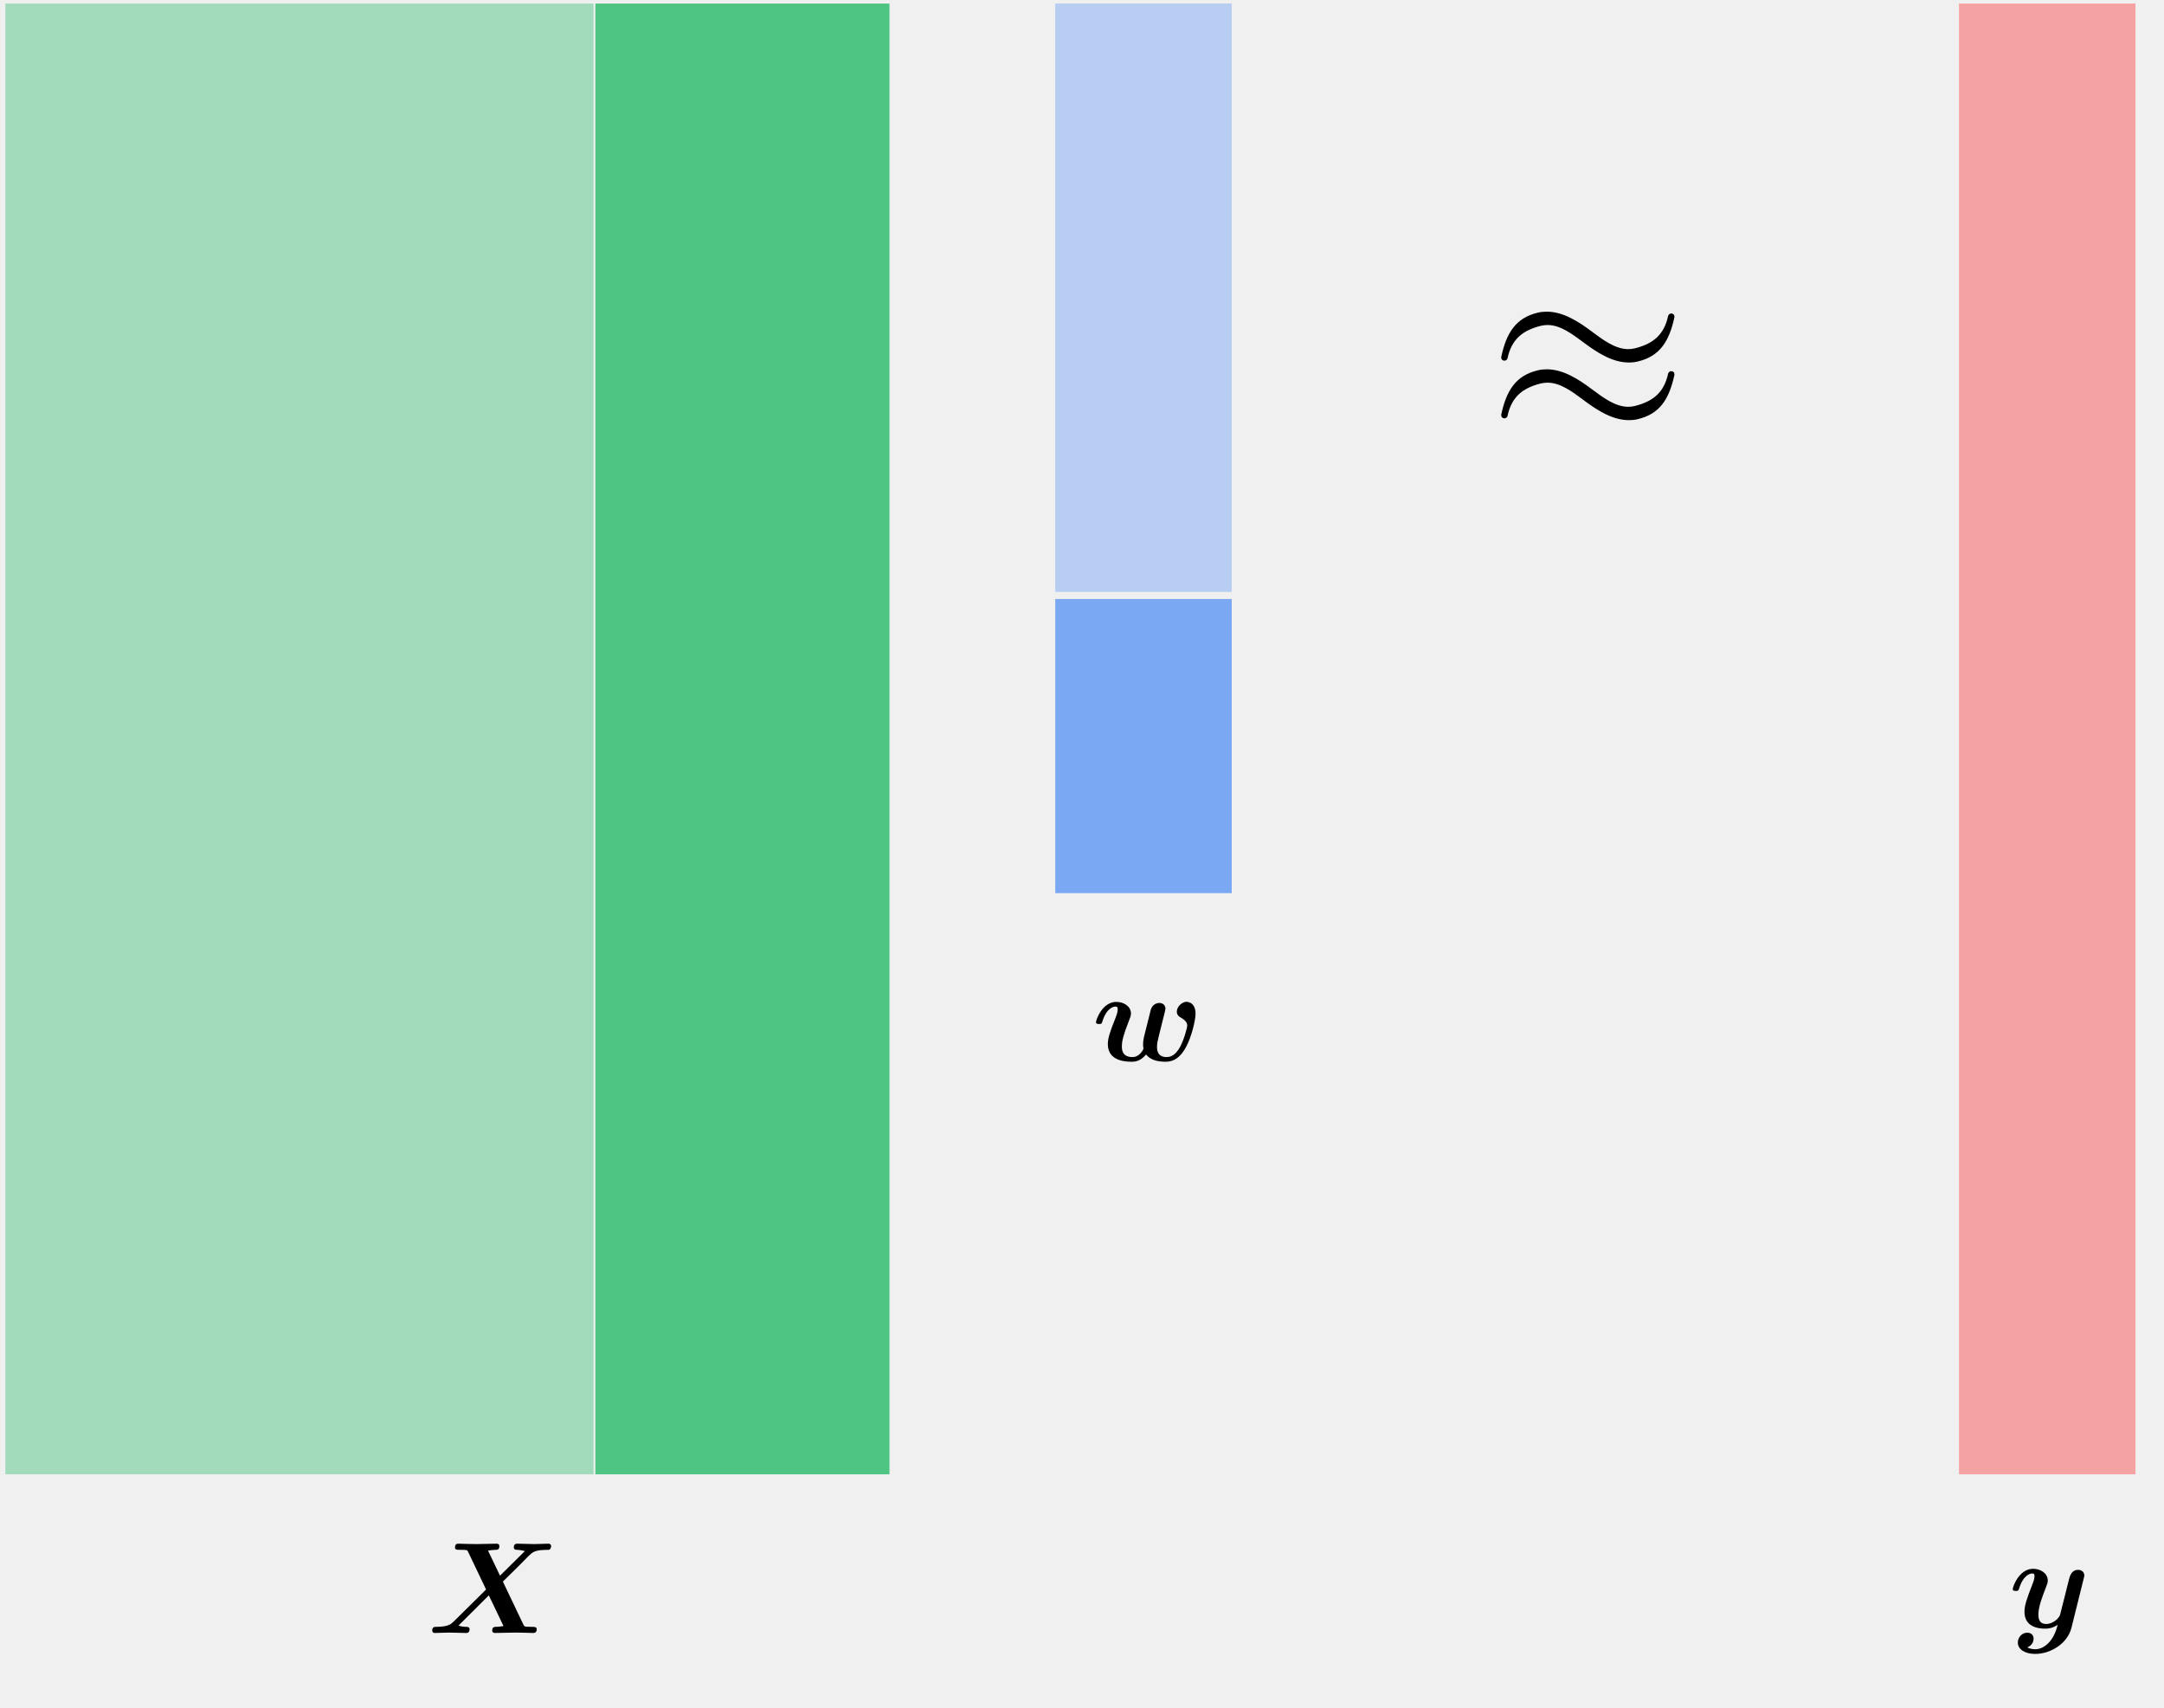
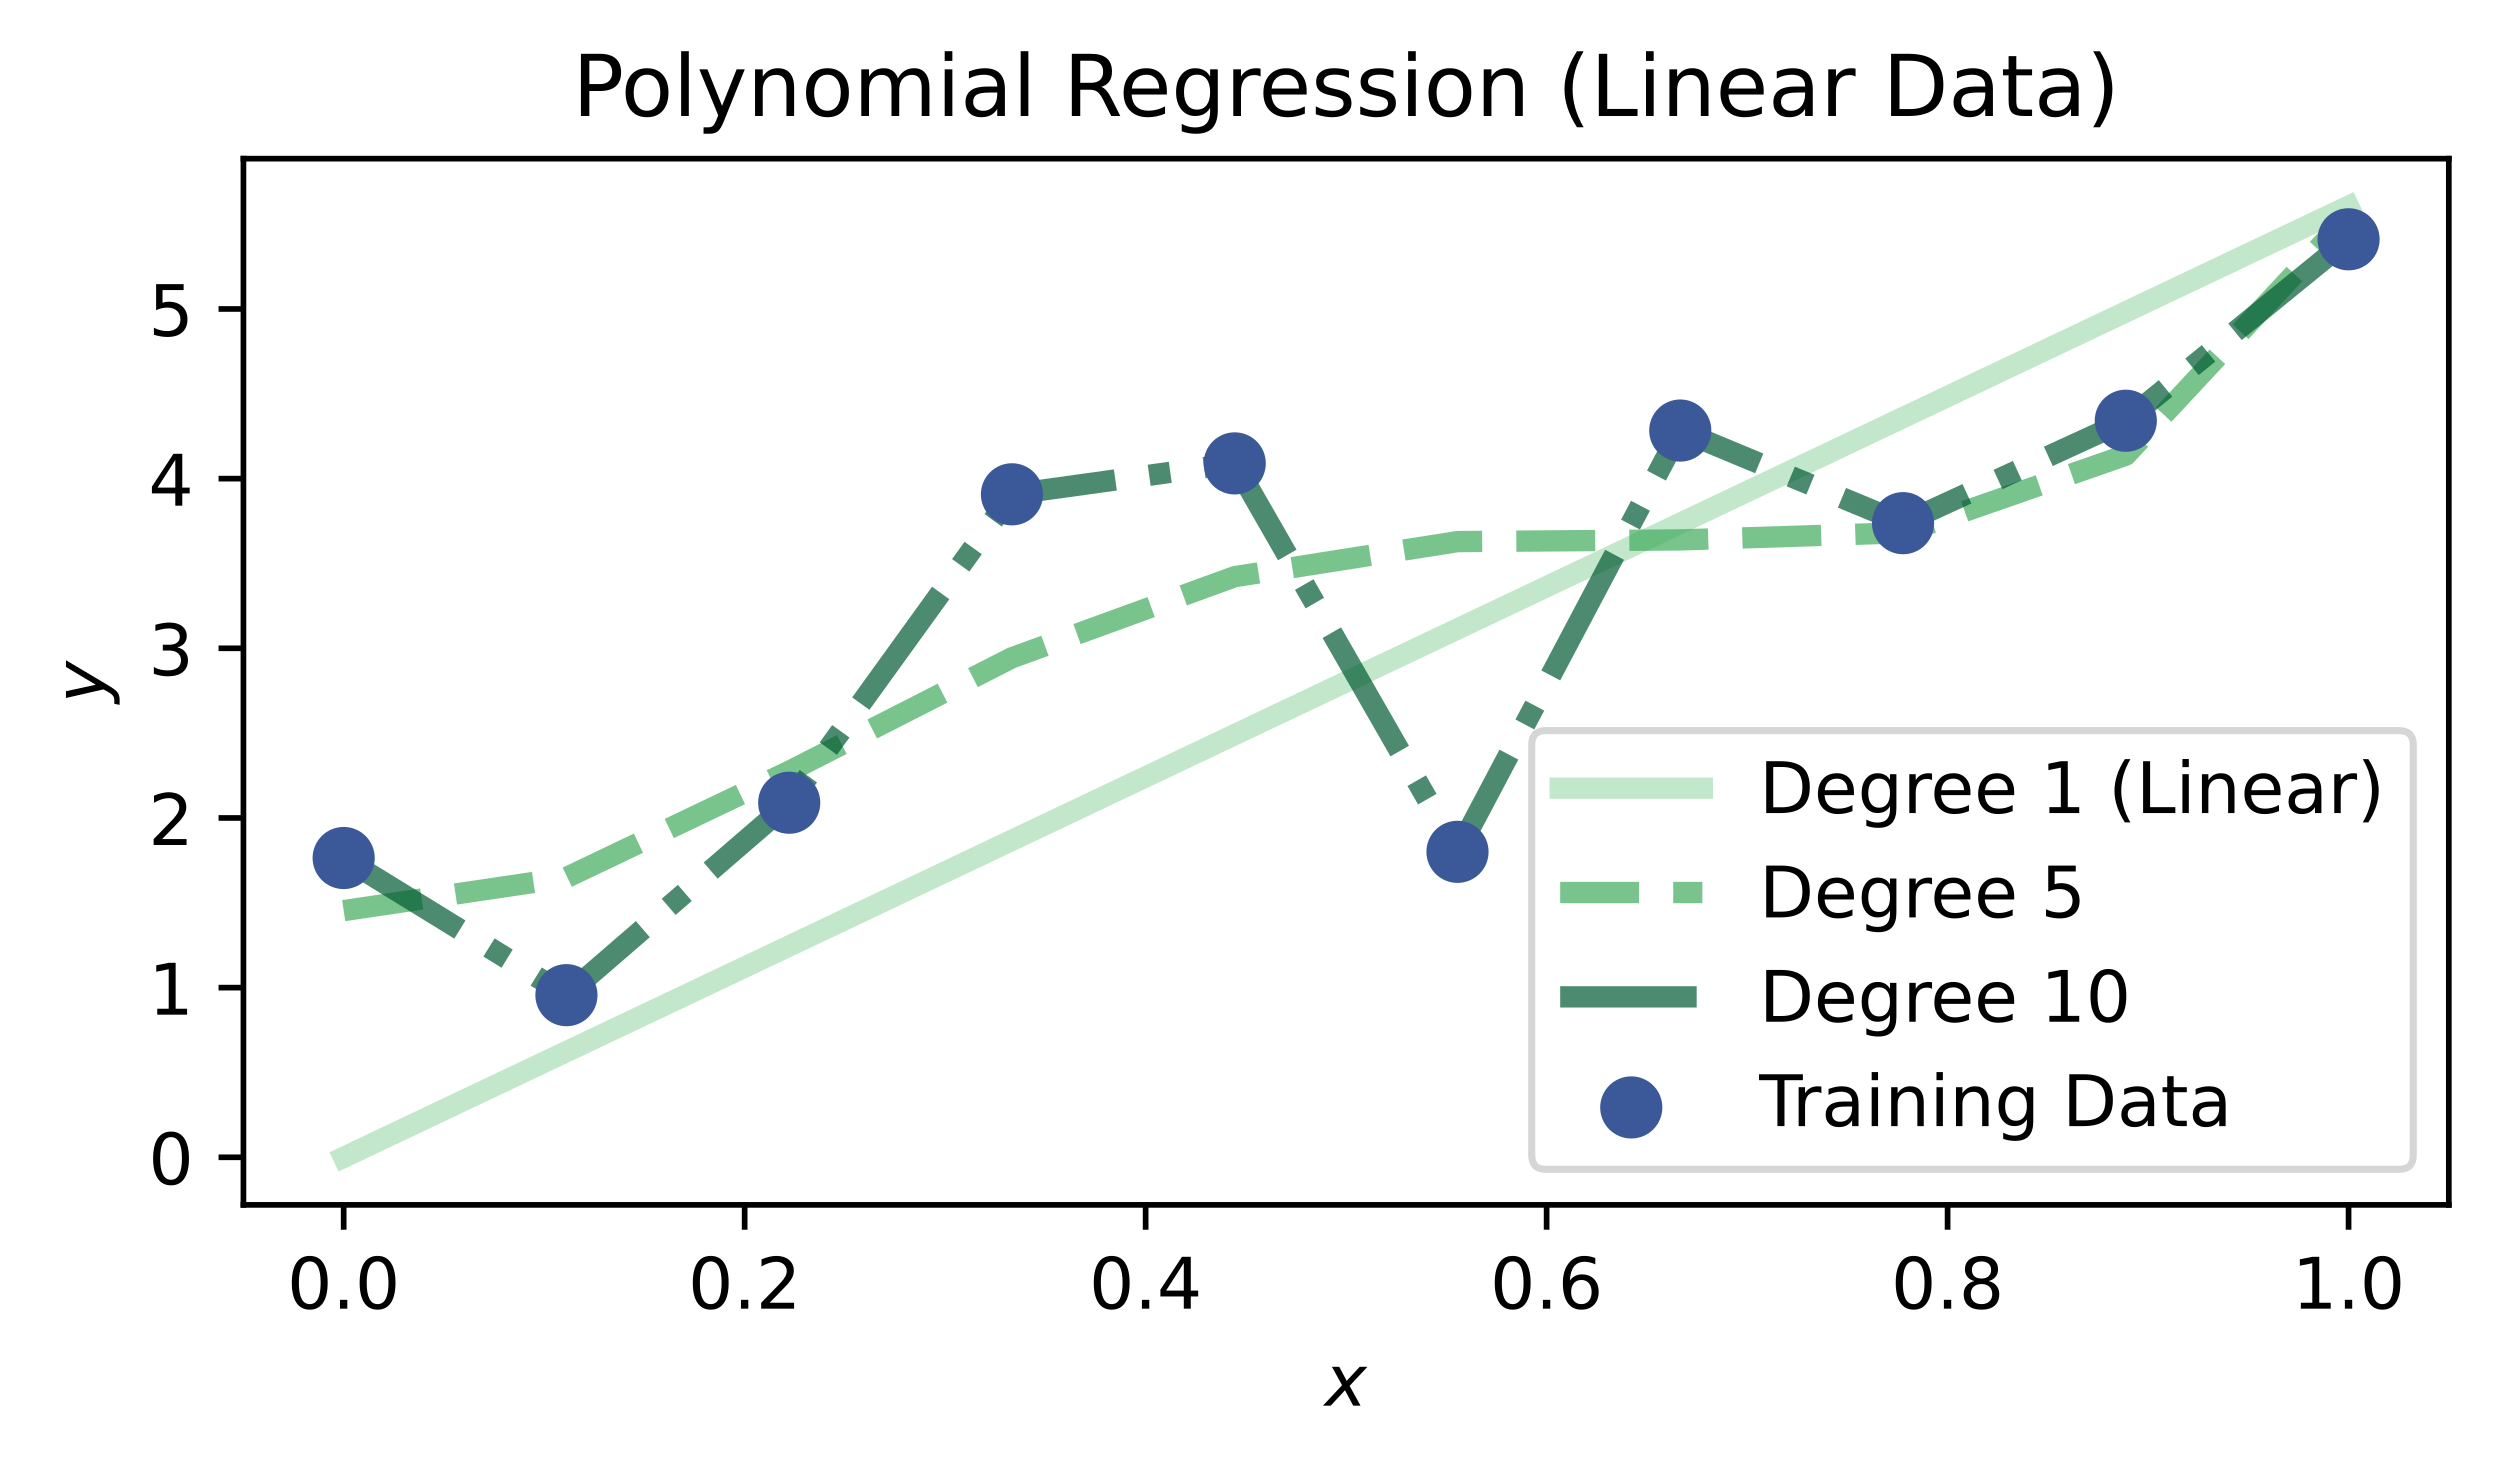
- <svg xmlns="http://www.w3.org/2000/svg" width="1214" height="958" xml:space="preserve" overflow="hidden">
-   <g transform="translate(-513 -362)">
-     <g>
-       <rect x="516" y="364" width="330" height="825" fill="#00B050" fill-opacity="0.325" />
-       <text fill="#000000" fill-opacity="1" font-family="Cambria Math,Cambria Math_MSFontService,sans-serif" font-style="normal" font-variant="normal" font-weight="400" font-stretch="normal" font-size="73" text-anchor="start" direction="ltr" writing-mode="lr-tb" unicode-bidi="normal" text-decoration="none" transform="matrix(1 0 0 1 752.626 1278)">𝑿</text>
-       <rect x="1612" y="364" width="99" height="825" fill="#FF0000" fill-opacity="0.325" />
-       <text fill="#000000" fill-opacity="1" font-family="Cambria Math,Cambria Math_MSFontService,sans-serif" font-style="normal" font-variant="normal" font-weight="400" font-stretch="normal" font-size="73" text-anchor="start" direction="ltr" writing-mode="lr-tb" unicode-bidi="normal" text-decoration="none" transform="matrix(1 0 0 1 1125.51 957)">𝒘</text>
-       <rect x="1105" y="364" width="99" height="330" fill="#4285F4" fill-opacity="0.325" />
-       <text fill="#000000" fill-opacity="1" font-family="Cambria Math,Cambria Math_MSFontService,sans-serif" font-style="normal" font-variant="normal" font-weight="400" font-stretch="normal" font-size="73" text-anchor="start" direction="ltr" writing-mode="lr-tb" unicode-bidi="normal" text-decoration="none" transform="matrix(1 0 0 1 1639.82 1275)">𝒚</text>
-       <text fill="#000000" fill-opacity="1" font-family="Cambria Math,Cambria Math_MSFontService,sans-serif" font-style="normal" font-variant="normal" font-weight="400" font-stretch="normal" font-size="147" text-anchor="start" direction="ltr" writing-mode="lr-tb" unicode-bidi="normal" text-decoration="none" transform="matrix(1 0 0 1 1346.95 604)">≈</text>
-       <rect x="847" y="364" width="165" height="825" fill="#00B050" fill-opacity="0.671" />
-       <rect x="1105" y="698" width="99" height="165" fill="#4285F4" fill-opacity="0.671" />
+ <svg xmlns="http://www.w3.org/2000/svg" xmlns:xlink="http://www.w3.org/1999/xlink" width="351.651pt" height="207.034pt" viewBox="0 0 351.651 207.034" version="1.1">
+   <defs>
+     <style type="text/css">*{stroke-linejoin: round; stroke-linecap: butt}</style>
+   </defs>
+   <g id="figure_1">
+     <g id="patch_1">
+       <path d="M 0 207.034  L 351.651 207.034  L 351.651 0  L 0 0  z " style="fill: #ffffff" />
+     </g>
+     <g id="axes_1">
+       <g id="patch_2">
+         <path d="M 34.241 169.478  L 344.451 169.478  L 344.451 22.318  L 34.241 22.318  z " style="fill: #ffffff" />
+       </g>
+       <g id="line2d_1">
+         <path d="M 48.341 162.789  L 79.675 147.924  L 111.01 133.06  L 142.344 118.195  L 173.678 103.33  L 205.013 88.466  L 236.347 73.601  L 267.681 58.737  L 299.016 43.872  L 330.35 29.007  " clip-path="url(#p80e9ce7907)" style="fill: none; stroke: #a8ddb5; stroke-opacity: 0.7; stroke-width: 3; stroke-linecap: square" />
+       </g>
+       <g id="line2d_2">
+         <path d="M 48.341 128.086  L 79.675 123.436  L 111.01 108.489  L 142.344 92.518  L 173.678 81.114  L 205.013 76.182  L 236.347 75.945  L 267.681 74.94  L 299.016 64.024  L 330.35 30.367  " clip-path="url(#p80e9ce7907)" style="fill: none; stroke-dasharray: 11.1,4.8; stroke-dashoffset: 0; stroke: #41ab5d; stroke-opacity: 0.7; stroke-width: 3" />
+       </g>
+       <g id="line2d_3">
+         <path d="M 48.341 120.688  L 79.675 139.98  L 111.01 112.913  L 142.344 69.531  L 173.678 65.182  L 205.013 119.818  L 236.347 60.561  L 267.681 73.589  L 299.016 59.181  L 330.35 33.659  " clip-path="url(#p80e9ce7907)" style="fill: none; stroke-dasharray: 19.2,4.8,3,4.8; stroke-dashoffset: 0; stroke: #005a32; stroke-opacity: 0.7; stroke-width: 3" />
+       </g>
+       <g id="matplotlib.axis_1">
+         <g id="xtick_1">
+           <g id="line2d_4">
+             <defs>
+               <path id="m62d2ec05a5" d="M 0 0  L 0 3.5  " style="stroke: #000000; stroke-width: 0.8" />
+             </defs>
+             <g>
+               <use xlink:href="#m62d2ec05a5" x="48.341" y="169.478" style="stroke: #000000; stroke-width: 0.8" />
+             </g>
+           </g>
+           <g id="text_1">
+             <g transform="translate(40.38952 184.0766) scale(0.1 -0.1)">
+               <defs>
+                 <path id="DejaVuSans-30" d="M 2034 4250  Q 1547 4250 1301 3770  Q 1056 3291 1056 2328  Q 1056 1369 1301 889  Q 1547 409 2034 409  Q 2525 409 2770 889  Q 3016 1369 3016 2328  Q 3016 3291 2770 3770  Q 2525 4250 2034 4250  z M 2034 4750  Q 2819 4750 3233 4129  Q 3647 3509 3647 2328  Q 3647 1150 3233 529  Q 2819 -91 2034 -91  Q 1250 -91 836 529  Q 422 1150 422 2328  Q 422 3509 836 4129  Q 1250 4750 2034 4750  z " transform="scale(0.015625)" />
+                 <path id="DejaVuSans-2e" d="M 684 794  L 1344 794  L 1344 0  L 684 0  L 684 794  z " transform="scale(0.015625)" />
+               </defs>
+               <use xlink:href="#DejaVuSans-30" />
+               <use xlink:href="#DejaVuSans-2e" x="63.623" />
+               <use xlink:href="#DejaVuSans-30" x="95.41" />
+             </g>
+           </g>
+         </g>
+         <g id="xtick_2">
+           <g id="line2d_5">
+             <g>
+               <use xlink:href="#m62d2ec05a5" x="104.743" y="169.478" style="stroke: #000000; stroke-width: 0.8" />
+             </g>
+           </g>
+           <g id="text_2">
+             <g transform="translate(96.79134 184.0766) scale(0.1 -0.1)">
+               <defs>
+                 <path id="DejaVuSans-32" d="M 1228 531  L 3431 531  L 3431 0  L 469 0  L 469 531  Q 828 903 1448 1529  Q 2069 2156 2228 2338  Q 2531 2678 2651 2914  Q 2772 3150 2772 3378  Q 2772 3750 2511 3984  Q 2250 4219 1831 4219  Q 1534 4219 1204 4116  Q 875 4013 500 3803  L 500 4441  Q 881 4594 1212 4672  Q 1544 4750 1819 4750  Q 2544 4750 2975 4387  Q 3406 4025 3406 3419  Q 3406 3131 3298 2873  Q 3191 2616 2906 2266  Q 2828 2175 2409 1742  Q 1991 1309 1228 531  z " transform="scale(0.015625)" />
+               </defs>
+               <use xlink:href="#DejaVuSans-30" />
+               <use xlink:href="#DejaVuSans-2e" x="63.623" />
+               <use xlink:href="#DejaVuSans-32" x="95.41" />
+             </g>
+           </g>
+         </g>
+         <g id="xtick_3">
+           <g id="line2d_6">
+             <g>
+               <use xlink:href="#m62d2ec05a5" x="161.145" y="169.478" style="stroke: #000000; stroke-width: 0.8" />
+             </g>
+           </g>
+           <g id="text_3">
+             <g transform="translate(153.1932 184.0766) scale(0.1 -0.1)">
+               <defs>
+                 <path id="DejaVuSans-34" d="M 2419 4116  L 825 1625  L 2419 1625  L 2419 4116  z M 2253 4666  L 3047 4666  L 3047 1625  L 3713 1625  L 3713 1100  L 3047 1100  L 3047 0  L 2419 0  L 2419 1100  L 313 1100  L 313 1709  L 2253 4666  z " transform="scale(0.015625)" />
+               </defs>
+               <use xlink:href="#DejaVuSans-30" />
+               <use xlink:href="#DejaVuSans-2e" x="63.623" />
+               <use xlink:href="#DejaVuSans-34" x="95.41" />
+             </g>
+           </g>
+         </g>
+         <g id="xtick_4">
+           <g id="line2d_7">
+             <g>
+               <use xlink:href="#m62d2ec05a5" x="217.547" y="169.478" style="stroke: #000000; stroke-width: 0.8" />
+             </g>
+           </g>
+           <g id="text_4">
+             <g transform="translate(209.595 184.0766) scale(0.1 -0.1)">
+               <defs>
+                 <path id="DejaVuSans-36" d="M 2113 2584  Q 1688 2584 1439 2293  Q 1191 2003 1191 1497  Q 1191 994 1439 701  Q 1688 409 2113 409  Q 2538 409 2786 701  Q 3034 994 3034 1497  Q 3034 2003 2786 2293  Q 2538 2584 2113 2584  z M 3366 4563  L 3366 3988  Q 3128 4100 2886 4159  Q 2644 4219 2406 4219  Q 1781 4219 1451 3797  Q 1122 3375 1075 2522  Q 1259 2794 1537 2939  Q 1816 3084 2150 3084  Q 2853 3084 3261 2657  Q 3669 2231 3669 1497  Q 3669 778 3244 343  Q 2819 -91 2113 -91  Q 1303 -91 875 529  Q 447 1150 447 2328  Q 447 3434 972 4092  Q 1497 4750 2381 4750  Q 2619 4750 2861 4703  Q 3103 4656 3366 4563  z " transform="scale(0.015625)" />
+               </defs>
+               <use xlink:href="#DejaVuSans-30" />
+               <use xlink:href="#DejaVuSans-2e" x="63.623" />
+               <use xlink:href="#DejaVuSans-36" x="95.41" />
+             </g>
+           </g>
+         </g>
+         <g id="xtick_5">
+           <g id="line2d_8">
+             <g>
+               <use xlink:href="#m62d2ec05a5" x="273.948" y="169.478" style="stroke: #000000; stroke-width: 0.8" />
+             </g>
+           </g>
+           <g id="text_5">
+             <g transform="translate(265.9968 184.0766) scale(0.1 -0.1)">
+               <defs>
+                 <path id="DejaVuSans-38" d="M 2034 2216  Q 1584 2216 1326 1975  Q 1069 1734 1069 1313  Q 1069 891 1326 650  Q 1584 409 2034 409  Q 2484 409 2743 651  Q 3003 894 3003 1313  Q 3003 1734 2745 1975  Q 2488 2216 2034 2216  z M 1403 2484  Q 997 2584 770 2862  Q 544 3141 544 3541  Q 544 4100 942 4425  Q 1341 4750 2034 4750  Q 2731 4750 3128 4425  Q 3525 4100 3525 3541  Q 3525 3141 3298 2862  Q 3072 2584 2669 2484  Q 3125 2378 3379 2068  Q 3634 1759 3634 1313  Q 3634 634 3220 271  Q 2806 -91 2034 -91  Q 1263 -91 848 271  Q 434 634 434 1313  Q 434 1759 690 2068  Q 947 2378 1403 2484  z M 1172 3481  Q 1172 3119 1398 2916  Q 1625 2713 2034 2713  Q 2441 2713 2670 2916  Q 2900 3119 2900 3481  Q 2900 3844 2670 4047  Q 2441 4250 2034 4250  Q 1625 4250 1398 4047  Q 1172 3844 1172 3481  z " transform="scale(0.015625)" />
+               </defs>
+               <use xlink:href="#DejaVuSans-30" />
+               <use xlink:href="#DejaVuSans-2e" x="63.623" />
+               <use xlink:href="#DejaVuSans-38" x="95.41" />
+             </g>
+           </g>
+         </g>
+         <g id="xtick_6">
+           <g id="line2d_9">
+             <g>
+               <use xlink:href="#m62d2ec05a5" x="330.35" y="169.478" style="stroke: #000000; stroke-width: 0.8" />
+             </g>
+           </g>
+           <g id="text_6">
+             <g transform="translate(322.3986 184.0766) scale(0.1 -0.1)">
+               <defs>
+                 <path id="DejaVuSans-31" d="M 794 531  L 1825 531  L 1825 4091  L 703 3866  L 703 4441  L 1819 4666  L 2450 4666  L 2450 531  L 3481 531  L 3481 0  L 794 0  L 794 531  z " transform="scale(0.015625)" />
+               </defs>
+               <use xlink:href="#DejaVuSans-31" />
+               <use xlink:href="#DejaVuSans-2e" x="63.623" />
+               <use xlink:href="#DejaVuSans-30" x="95.41" />
+             </g>
+           </g>
+         </g>
+         <g id="text_7">
+           <g transform="translate(186.3456 197.7547) scale(0.1 -0.1)">
+             <defs>
+               <path id="DejaVuSans-Oblique-78" d="M 3841 3500  L 2234 1784  L 3219 0  L 2559 0  L 1819 1388  L 531 0  L -166 0  L 1556 1844  L 641 3500  L 1300 3500  L 1972 2234  L 3144 3500  L 3841 3500  z " transform="scale(0.015625)" />
+             </defs>
+             <use xlink:href="#DejaVuSans-Oblique-78" transform="translate(0 0.3125)" />
+           </g>
+         </g>
+       </g>
+       <g id="matplotlib.axis_2">
+         <g id="ytick_1">
+           <g id="line2d_10">
+             <defs>
+               <path id="md987bb7c39" d="M 0 0  L -3.5 0  " style="stroke: #000000; stroke-width: 0.8" />
+             </defs>
+             <g>
+               <use xlink:href="#md987bb7c39" x="34.241" y="162.789" style="stroke: #000000; stroke-width: 0.8" />
+             </g>
+           </g>
+           <g id="text_8">
+             <g transform="translate(20.87813 166.5883) scale(0.1 -0.1)">
+               <use xlink:href="#DejaVuSans-30" />
+             </g>
+           </g>
+         </g>
+         <g id="ytick_2">
+           <g id="line2d_11">
+             <g>
+               <use xlink:href="#md987bb7c39" x="34.241" y="138.923" style="stroke: #000000; stroke-width: 0.8" />
+             </g>
+           </g>
+           <g id="text_9">
+             <g transform="translate(20.87813 142.7222) scale(0.1 -0.1)">
+               <use xlink:href="#DejaVuSans-31" />
+             </g>
+           </g>
+         </g>
+         <g id="ytick_3">
+           <g id="line2d_12">
+             <g>
+               <use xlink:href="#md987bb7c39" x="34.241" y="115.057" style="stroke: #000000; stroke-width: 0.8" />
+             </g>
+           </g>
+           <g id="text_10">
+             <g transform="translate(20.87813 118.8561) scale(0.1 -0.1)">
+               <use xlink:href="#DejaVuSans-32" />
+             </g>
+           </g>
+         </g>
+         <g id="ytick_4">
+           <g id="line2d_13">
+             <g>
+               <use xlink:href="#md987bb7c39" x="34.241" y="91.191" style="stroke: #000000; stroke-width: 0.8" />
+             </g>
+           </g>
+           <g id="text_11">
+             <g transform="translate(20.87813 94.99001) scale(0.1 -0.1)">
+               <defs>
+                 <path id="DejaVuSans-33" d="M 2597 2516  Q 3050 2419 3304 2112  Q 3559 1806 3559 1356  Q 3559 666 3084 287  Q 2609 -91 1734 -91  Q 1441 -91 1130 -33  Q 819 25 488 141  L 488 750  Q 750 597 1062 519  Q 1375 441 1716 441  Q 2309 441 2620 675  Q 2931 909 2931 1356  Q 2931 1769 2642 2001  Q 2353 2234 1838 2234  L 1294 2234  L 1294 2753  L 1863 2753  Q 2328 2753 2575 2939  Q 2822 3125 2822 3475  Q 2822 3834 2567 4026  Q 2313 4219 1838 4219  Q 1578 4219 1281 4162  Q 984 4106 628 3988  L 628 4550  Q 988 4650 1302 4700  Q 1616 4750 1894 4750  Q 2613 4750 3031 4423  Q 3450 4097 3450 3541  Q 3450 3153 3228 2886  Q 3006 2619 2597 2516  z " transform="scale(0.015625)" />
+               </defs>
+               <use xlink:href="#DejaVuSans-33" />
+             </g>
+           </g>
+         </g>
+         <g id="ytick_5">
+           <g id="line2d_14">
+             <g>
+               <use xlink:href="#md987bb7c39" x="34.241" y="67.325" style="stroke: #000000; stroke-width: 0.8" />
+             </g>
+           </g>
+           <g id="text_12">
+             <g transform="translate(20.87813 71.12392) scale(0.1 -0.1)">
+               <use xlink:href="#DejaVuSans-34" />
+             </g>
+           </g>
+         </g>
+         <g id="ytick_6">
+           <g id="line2d_15">
+             <g>
+               <use xlink:href="#md987bb7c39" x="34.241" y="43.459" style="stroke: #000000; stroke-width: 0.8" />
+             </g>
+           </g>
+           <g id="text_13">
+             <g transform="translate(20.87813 47.25784) scale(0.1 -0.1)">
+               <defs>
+                 <path id="DejaVuSans-35" d="M 691 4666  L 3169 4666  L 3169 4134  L 1269 4134  L 1269 2991  Q 1406 3038 1543 3061  Q 1681 3084 1819 3084  Q 2600 3084 3056 2656  Q 3513 2228 3513 1497  Q 3513 744 3044 326  Q 2575 -91 1722 -91  Q 1428 -91 1123 -41  Q 819 9 494 109  L 494 744  Q 775 591 1075 516  Q 1375 441 1709 441  Q 2250 441 2565 725  Q 2881 1009 2881 1497  Q 2881 1984 2565 2268  Q 2250 2553 1709 2553  Q 1456 2553 1204 2497  Q 953 2441 691 2322  L 691 4666  z " transform="scale(0.015625)" />
+               </defs>
+               <use xlink:href="#DejaVuSans-35" />
+             </g>
+           </g>
+         </g>
+         <g id="text_14">
+           <g transform="translate(14.77812 98.89812) rotate(-90) scale(0.1 -0.1)">
+             <defs>
+               <path id="DejaVuSans-Oblique-79" d="M 1588 -325  Q 1188 -997 936 -1164  Q 684 -1331 294 -1331  L -159 -1331  L -63 -850  L 269 -850  Q 509 -850 678 -719  Q 847 -588 1056 -206  L 1234 128  L 459 3500  L 1069 3500  L 1650 819  L 3256 3500  L 3859 3500  L 1588 -325  z " transform="scale(0.015625)" />
+             </defs>
+             <use xlink:href="#DejaVuSans-Oblique-79" transform="translate(0 0.3125)" />
+           </g>
+         </g>
+       </g>
+       <g id="PathCollection_1">
+         <defs>
+           <path id="mdaa616bb6c" d="M 0 3.873  C 1.027 3.873 2.012 3.465 2.739 2.739  C 3.465 2.012 3.873 1.027 3.873 0  C 3.873 -1.027 3.465 -2.012 2.739 -2.739  C 2.012 -3.465 1.027 -3.873 0 -3.873  C -1.027 -3.873 -2.012 -3.465 -2.739 -2.739  C -3.465 -2.012 -3.873 -1.027 -3.873 0  C -3.873 1.027 -3.465 2.012 -2.739 2.739  C -2.012 3.465 -1.027 3.873 0 3.873  z " style="stroke: #3b5998" />
+         </defs>
+         <g clip-path="url(#p80e9ce7907)">
+           <use xlink:href="#mdaa616bb6c" x="48.341" y="120.688" style="fill: #3b5998; stroke: #3b5998" />
+           <use xlink:href="#mdaa616bb6c" x="79.675" y="139.98" style="fill: #3b5998; stroke: #3b5998" />
+           <use xlink:href="#mdaa616bb6c" x="111.01" y="112.913" style="fill: #3b5998; stroke: #3b5998" />
+           <use xlink:href="#mdaa616bb6c" x="142.344" y="69.531" style="fill: #3b5998; stroke: #3b5998" />
+           <use xlink:href="#mdaa616bb6c" x="173.678" y="65.182" style="fill: #3b5998; stroke: #3b5998" />
+           <use xlink:href="#mdaa616bb6c" x="205.013" y="119.818" style="fill: #3b5998; stroke: #3b5998" />
+           <use xlink:href="#mdaa616bb6c" x="236.347" y="60.561" style="fill: #3b5998; stroke: #3b5998" />
+           <use xlink:href="#mdaa616bb6c" x="267.681" y="73.589" style="fill: #3b5998; stroke: #3b5998" />
+           <use xlink:href="#mdaa616bb6c" x="299.016" y="59.181" style="fill: #3b5998; stroke: #3b5998" />
+           <use xlink:href="#mdaa616bb6c" x="330.35" y="33.659" style="fill: #3b5998; stroke: #3b5998" />
+         </g>
+       </g>
+       <g id="patch_3">
+         <path d="M 34.241 169.478  L 34.241 22.318  " style="fill: none; stroke: #000000; stroke-width: 0.8; stroke-linejoin: miter; stroke-linecap: square" />
+       </g>
+       <g id="patch_4">
+         <path d="M 344.451 169.478  L 344.451 22.318  " style="fill: none; stroke: #000000; stroke-width: 0.8; stroke-linejoin: miter; stroke-linecap: square" />
+       </g>
+       <g id="patch_5">
+         <path d="M 34.241 169.478  L 344.451 169.478  " style="fill: none; stroke: #000000; stroke-width: 0.8; stroke-linejoin: miter; stroke-linecap: square" />
+       </g>
+       <g id="patch_6">
+         <path d="M 34.241 22.318  L 344.451 22.318  " style="fill: none; stroke: #000000; stroke-width: 0.8; stroke-linejoin: miter; stroke-linecap: square" />
+       </g>
+       <g id="text_15">
+         <g transform="translate(80.53562 16.31812) scale(0.12 -0.12)">
+           <defs>
+             <path id="DejaVuSans-50" d="M 1259 4147  L 1259 2394  L 2053 2394  Q 2494 2394 2734 2622  Q 2975 2850 2975 3272  Q 2975 3691 2734 3919  Q 2494 4147 2053 4147  L 1259 4147  z M 628 4666  L 2053 4666  Q 2838 4666 3239 4311  Q 3641 3956 3641 3272  Q 3641 2581 3239 2228  Q 2838 1875 2053 1875  L 1259 1875  L 1259 0  L 628 0  L 628 4666  z " transform="scale(0.015625)" />
+             <path id="DejaVuSans-6f" d="M 1959 3097  Q 1497 3097 1228 2736  Q 959 2375 959 1747  Q 959 1119 1226 758  Q 1494 397 1959 397  Q 2419 397 2687 759  Q 2956 1122 2956 1747  Q 2956 2369 2687 2733  Q 2419 3097 1959 3097  z M 1959 3584  Q 2709 3584 3137 3096  Q 3566 2609 3566 1747  Q 3566 888 3137 398  Q 2709 -91 1959 -91  Q 1206 -91 779 398  Q 353 888 353 1747  Q 353 2609 779 3096  Q 1206 3584 1959 3584  z " transform="scale(0.015625)" />
+             <path id="DejaVuSans-6c" d="M 603 4863  L 1178 4863  L 1178 0  L 603 0  L 603 4863  z " transform="scale(0.015625)" />
+             <path id="DejaVuSans-79" d="M 2059 -325  Q 1816 -950 1584 -1140  Q 1353 -1331 966 -1331  L 506 -1331  L 506 -850  L 844 -850  Q 1081 -850 1212 -737  Q 1344 -625 1503 -206  L 1606 56  L 191 3500  L 800 3500  L 1894 763  L 2988 3500  L 3597 3500  L 2059 -325  z " transform="scale(0.015625)" />
+             <path id="DejaVuSans-6e" d="M 3513 2113  L 3513 0  L 2938 0  L 2938 2094  Q 2938 2591 2744 2837  Q 2550 3084 2163 3084  Q 1697 3084 1428 2787  Q 1159 2491 1159 1978  L 1159 0  L 581 0  L 581 3500  L 1159 3500  L 1159 2956  Q 1366 3272 1645 3428  Q 1925 3584 2291 3584  Q 2894 3584 3203 3211  Q 3513 2838 3513 2113  z " transform="scale(0.015625)" />
+             <path id="DejaVuSans-6d" d="M 3328 2828  Q 3544 3216 3844 3400  Q 4144 3584 4550 3584  Q 5097 3584 5394 3201  Q 5691 2819 5691 2113  L 5691 0  L 5113 0  L 5113 2094  Q 5113 2597 4934 2840  Q 4756 3084 4391 3084  Q 3944 3084 3684 2787  Q 3425 2491 3425 1978  L 3425 0  L 2847 0  L 2847 2094  Q 2847 2600 2669 2842  Q 2491 3084 2119 3084  Q 1678 3084 1418 2786  Q 1159 2488 1159 1978  L 1159 0  L 581 0  L 581 3500  L 1159 3500  L 1159 2956  Q 1356 3278 1631 3431  Q 1906 3584 2284 3584  Q 2666 3584 2933 3390  Q 3200 3197 3328 2828  z " transform="scale(0.015625)" />
+             <path id="DejaVuSans-69" d="M 603 3500  L 1178 3500  L 1178 0  L 603 0  L 603 3500  z M 603 4863  L 1178 4863  L 1178 4134  L 603 4134  L 603 4863  z " transform="scale(0.015625)" />
+             <path id="DejaVuSans-61" d="M 2194 1759  Q 1497 1759 1228 1600  Q 959 1441 959 1056  Q 959 750 1161 570  Q 1363 391 1709 391  Q 2188 391 2477 730  Q 2766 1069 2766 1631  L 2766 1759  L 2194 1759  z M 3341 1997  L 3341 0  L 2766 0  L 2766 531  Q 2569 213 2275 61  Q 1981 -91 1556 -91  Q 1019 -91 701 211  Q 384 513 384 1019  Q 384 1609 779 1909  Q 1175 2209 1959 2209  L 2766 2209  L 2766 2266  Q 2766 2663 2505 2880  Q 2244 3097 1772 3097  Q 1472 3097 1187 3025  Q 903 2953 641 2809  L 641 3341  Q 956 3463 1253 3523  Q 1550 3584 1831 3584  Q 2591 3584 2966 3190  Q 3341 2797 3341 1997  z " transform="scale(0.015625)" />
+             <path id="DejaVuSans-20" transform="scale(0.015625)" />
+             <path id="DejaVuSans-52" d="M 2841 2188  Q 3044 2119 3236 1894  Q 3428 1669 3622 1275  L 4263 0  L 3584 0  L 2988 1197  Q 2756 1666 2539 1819  Q 2322 1972 1947 1972  L 1259 1972  L 1259 0  L 628 0  L 628 4666  L 2053 4666  Q 2853 4666 3247 4331  Q 3641 3997 3641 3322  Q 3641 2881 3436 2590  Q 3231 2300 2841 2188  z M 1259 4147  L 1259 2491  L 2053 2491  Q 2509 2491 2742 2702  Q 2975 2913 2975 3322  Q 2975 3731 2742 3939  Q 2509 4147 2053 4147  L 1259 4147  z " transform="scale(0.015625)" />
+             <path id="DejaVuSans-65" d="M 3597 1894  L 3597 1613  L 953 1613  Q 991 1019 1311 708  Q 1631 397 2203 397  Q 2534 397 2845 478  Q 3156 559 3463 722  L 3463 178  Q 3153 47 2828 -22  Q 2503 -91 2169 -91  Q 1331 -91 842 396  Q 353 884 353 1716  Q 353 2575 817 3079  Q 1281 3584 2069 3584  Q 2775 3584 3186 3129  Q 3597 2675 3597 1894  z M 3022 2063  Q 3016 2534 2758 2815  Q 2500 3097 2075 3097  Q 1594 3097 1305 2825  Q 1016 2553 972 2059  L 3022 2063  z " transform="scale(0.015625)" />
+             <path id="DejaVuSans-67" d="M 2906 1791  Q 2906 2416 2648 2759  Q 2391 3103 1925 3103  Q 1463 3103 1205 2759  Q 947 2416 947 1791  Q 947 1169 1205 825  Q 1463 481 1925 481  Q 2391 481 2648 825  Q 2906 1169 2906 1791  z M 3481 434  Q 3481 -459 3084 -895  Q 2688 -1331 1869 -1331  Q 1566 -1331 1297 -1286  Q 1028 -1241 775 -1147  L 775 -588  Q 1028 -725 1275 -790  Q 1522 -856 1778 -856  Q 2344 -856 2625 -561  Q 2906 -266 2906 331  L 2906 616  Q 2728 306 2450 153  Q 2172 0 1784 0  Q 1141 0 747 490  Q 353 981 353 1791  Q 353 2603 747 3093  Q 1141 3584 1784 3584  Q 2172 3584 2450 3431  Q 2728 3278 2906 2969  L 2906 3500  L 3481 3500  L 3481 434  z " transform="scale(0.015625)" />
+             <path id="DejaVuSans-72" d="M 2631 2963  Q 2534 3019 2420 3045  Q 2306 3072 2169 3072  Q 1681 3072 1420 2755  Q 1159 2438 1159 1844  L 1159 0  L 581 0  L 581 3500  L 1159 3500  L 1159 2956  Q 1341 3275 1631 3429  Q 1922 3584 2338 3584  Q 2397 3584 2469 3576  Q 2541 3569 2628 3553  L 2631 2963  z " transform="scale(0.015625)" />
+             <path id="DejaVuSans-73" d="M 2834 3397  L 2834 2853  Q 2591 2978 2328 3040  Q 2066 3103 1784 3103  Q 1356 3103 1142 2972  Q 928 2841 928 2578  Q 928 2378 1081 2264  Q 1234 2150 1697 2047  L 1894 2003  Q 2506 1872 2764 1633  Q 3022 1394 3022 966  Q 3022 478 2636 193  Q 2250 -91 1575 -91  Q 1294 -91 989 -36  Q 684 19 347 128  L 347 722  Q 666 556 975 473  Q 1284 391 1588 391  Q 1994 391 2212 530  Q 2431 669 2431 922  Q 2431 1156 2273 1281  Q 2116 1406 1581 1522  L 1381 1569  Q 847 1681 609 1914  Q 372 2147 372 2553  Q 372 3047 722 3315  Q 1072 3584 1716 3584  Q 2034 3584 2315 3537  Q 2597 3491 2834 3397  z " transform="scale(0.015625)" />
+             <path id="DejaVuSans-28" d="M 1984 4856  Q 1566 4138 1362 3434  Q 1159 2731 1159 2009  Q 1159 1288 1364 580  Q 1569 -128 1984 -844  L 1484 -844  Q 1016 -109 783 600  Q 550 1309 550 2009  Q 550 2706 781 3412  Q 1013 4119 1484 4856  L 1984 4856  z " transform="scale(0.015625)" />
+             <path id="DejaVuSans-4c" d="M 628 4666  L 1259 4666  L 1259 531  L 3531 531  L 3531 0  L 628 0  L 628 4666  z " transform="scale(0.015625)" />
+             <path id="DejaVuSans-44" d="M 1259 4147  L 1259 519  L 2022 519  Q 2988 519 3436 956  Q 3884 1394 3884 2338  Q 3884 3275 3436 3711  Q 2988 4147 2022 4147  L 1259 4147  z M 628 4666  L 1925 4666  Q 3281 4666 3915 4102  Q 4550 3538 4550 2338  Q 4550 1131 3912 565  Q 3275 0 1925 0  L 628 0  L 628 4666  z " transform="scale(0.015625)" />
+             <path id="DejaVuSans-74" d="M 1172 4494  L 1172 3500  L 2356 3500  L 2356 3053  L 1172 3053  L 1172 1153  Q 1172 725 1289 603  Q 1406 481 1766 481  L 2356 481  L 2356 0  L 1766 0  Q 1100 0 847 248  Q 594 497 594 1153  L 594 3053  L 172 3053  L 172 3500  L 594 3500  L 594 4494  L 1172 4494  z " transform="scale(0.015625)" />
+             <path id="DejaVuSans-29" d="M 513 4856  L 1013 4856  Q 1481 4119 1714 3412  Q 1947 2706 1947 2009  Q 1947 1309 1714 600  Q 1481 -109 1013 -844  L 513 -844  Q 928 -128 1133 580  Q 1338 1288 1338 2009  Q 1338 2731 1133 3434  Q 928 4138 513 4856  z " transform="scale(0.015625)" />
+           </defs>
+           <use xlink:href="#DejaVuSans-50" />
+           <use xlink:href="#DejaVuSans-6f" x="56.678" />
+           <use xlink:href="#DejaVuSans-6c" x="117.859" />
+           <use xlink:href="#DejaVuSans-79" x="145.643" />
+           <use xlink:href="#DejaVuSans-6e" x="204.822" />
+           <use xlink:href="#DejaVuSans-6f" x="268.201" />
+           <use xlink:href="#DejaVuSans-6d" x="329.383" />
+           <use xlink:href="#DejaVuSans-69" x="426.795" />
+           <use xlink:href="#DejaVuSans-61" x="454.578" />
+           <use xlink:href="#DejaVuSans-6c" x="515.857" />
+           <use xlink:href="#DejaVuSans-20" x="543.641" />
+           <use xlink:href="#DejaVuSans-52" x="575.428" />
+           <use xlink:href="#DejaVuSans-65" x="640.41" />
+           <use xlink:href="#DejaVuSans-67" x="701.934" />
+           <use xlink:href="#DejaVuSans-72" x="765.41" />
+           <use xlink:href="#DejaVuSans-65" x="804.273" />
+           <use xlink:href="#DejaVuSans-73" x="865.797" />
+           <use xlink:href="#DejaVuSans-73" x="917.896" />
+           <use xlink:href="#DejaVuSans-69" x="969.996" />
+           <use xlink:href="#DejaVuSans-6f" x="997.779" />
+           <use xlink:href="#DejaVuSans-6e" x="1058.961" />
+           <use xlink:href="#DejaVuSans-20" x="1122.34" />
+           <use xlink:href="#DejaVuSans-28" x="1154.127" />
+           <use xlink:href="#DejaVuSans-4c" x="1193.141" />
+           <use xlink:href="#DejaVuSans-69" x="1248.854" />
+           <use xlink:href="#DejaVuSans-6e" x="1276.637" />
+           <use xlink:href="#DejaVuSans-65" x="1340.016" />
+           <use xlink:href="#DejaVuSans-61" x="1401.539" />
+           <use xlink:href="#DejaVuSans-72" x="1462.818" />
+           <use xlink:href="#DejaVuSans-20" x="1503.932" />
+           <use xlink:href="#DejaVuSans-44" x="1535.719" />
+           <use xlink:href="#DejaVuSans-61" x="1612.721" />
+           <use xlink:href="#DejaVuSans-74" x="1674" />
+           <use xlink:href="#DejaVuSans-61" x="1713.209" />
+           <use xlink:href="#DejaVuSans-29" x="1774.488" />
+         </g>
+       </g>
+       <g id="legend_1">
+         <g id="patch_7">
+           <path d="M 217.455 164.478  L 337.451 164.478  Q 339.451 164.478 339.451 162.478  L 339.451 104.766  Q 339.451 102.766 337.451 102.766  L 217.455 102.766  Q 215.455 102.766 215.455 104.766  L 215.455 162.478  Q 215.455 164.478 217.455 164.478  z " style="fill: #ffffff; opacity: 0.8; stroke: #cccccc; stroke-linejoin: miter" />
+         </g>
+         <g id="line2d_16">
+           <path d="M 219.455 110.864  L 229.455 110.864  L 239.455 110.864  " style="fill: none; stroke: #a8ddb5; stroke-opacity: 0.7; stroke-width: 3; stroke-linecap: square" />
+         </g>
+         <g id="text_16">
+           <g transform="translate(247.4553 114.3641) scale(0.1 -0.1)">
+             <use xlink:href="#DejaVuSans-44" />
+             <use xlink:href="#DejaVuSans-65" x="77.002" />
+             <use xlink:href="#DejaVuSans-67" x="138.525" />
+             <use xlink:href="#DejaVuSans-72" x="202.002" />
+             <use xlink:href="#DejaVuSans-65" x="240.865" />
+             <use xlink:href="#DejaVuSans-65" x="302.389" />
+             <use xlink:href="#DejaVuSans-20" x="363.912" />
+             <use xlink:href="#DejaVuSans-31" x="395.699" />
+             <use xlink:href="#DejaVuSans-20" x="459.322" />
+             <use xlink:href="#DejaVuSans-28" x="491.109" />
+             <use xlink:href="#DejaVuSans-4c" x="530.123" />
+             <use xlink:href="#DejaVuSans-69" x="585.836" />
+             <use xlink:href="#DejaVuSans-6e" x="613.619" />
+             <use xlink:href="#DejaVuSans-65" x="676.998" />
+             <use xlink:href="#DejaVuSans-61" x="738.521" />
+             <use xlink:href="#DejaVuSans-72" x="799.801" />
+             <use xlink:href="#DejaVuSans-29" x="840.914" />
+           </g>
+         </g>
+         <g id="line2d_17">
+           <path d="M 219.455 125.542  L 229.455 125.542  L 239.455 125.542  " style="fill: none; stroke-dasharray: 11.1,4.8; stroke-dashoffset: 0; stroke: #41ab5d; stroke-opacity: 0.7; stroke-width: 3" />
+         </g>
+         <g id="text_17">
+           <g transform="translate(247.4553 129.0422) scale(0.1 -0.1)">
+             <use xlink:href="#DejaVuSans-44" />
+             <use xlink:href="#DejaVuSans-65" x="77.002" />
+             <use xlink:href="#DejaVuSans-67" x="138.525" />
+             <use xlink:href="#DejaVuSans-72" x="202.002" />
+             <use xlink:href="#DejaVuSans-65" x="240.865" />
+             <use xlink:href="#DejaVuSans-65" x="302.389" />
+             <use xlink:href="#DejaVuSans-20" x="363.912" />
+             <use xlink:href="#DejaVuSans-35" x="395.699" />
+           </g>
+         </g>
+         <g id="line2d_18">
+           <path d="M 219.455 140.22  L 229.455 140.22  L 239.455 140.22  " style="fill: none; stroke-dasharray: 19.2,4.8,3,4.8; stroke-dashoffset: 0; stroke: #005a32; stroke-opacity: 0.7; stroke-width: 3" />
+         </g>
+         <g id="text_18">
+           <g transform="translate(247.4553 143.7203) scale(0.1 -0.1)">
+             <use xlink:href="#DejaVuSans-44" />
+             <use xlink:href="#DejaVuSans-65" x="77.002" />
+             <use xlink:href="#DejaVuSans-67" x="138.525" />
+             <use xlink:href="#DejaVuSans-72" x="202.002" />
+             <use xlink:href="#DejaVuSans-65" x="240.865" />
+             <use xlink:href="#DejaVuSans-65" x="302.389" />
+             <use xlink:href="#DejaVuSans-20" x="363.912" />
+             <use xlink:href="#DejaVuSans-31" x="395.699" />
+             <use xlink:href="#DejaVuSans-30" x="459.322" />
+           </g>
+         </g>
+         <g id="PathCollection_2">
+           <g>
+             <use xlink:href="#mdaa616bb6c" x="229.455" y="155.773" style="fill: #3b5998; stroke: #3b5998" />
+           </g>
+         </g>
+         <g id="text_19">
+           <g transform="translate(247.4553 158.3984) scale(0.1 -0.1)">
+             <defs>
+               <path id="DejaVuSans-54" d="M -19 4666  L 3928 4666  L 3928 4134  L 2272 4134  L 2272 0  L 1638 0  L 1638 4134  L -19 4134  L -19 4666  z " transform="scale(0.015625)" />
+             </defs>
+             <use xlink:href="#DejaVuSans-54" />
+             <use xlink:href="#DejaVuSans-72" x="46.334" />
+             <use xlink:href="#DejaVuSans-61" x="87.447" />
+             <use xlink:href="#DejaVuSans-69" x="148.727" />
+             <use xlink:href="#DejaVuSans-6e" x="176.51" />
+             <use xlink:href="#DejaVuSans-69" x="239.889" />
+             <use xlink:href="#DejaVuSans-6e" x="267.672" />
+             <use xlink:href="#DejaVuSans-67" x="331.051" />
+             <use xlink:href="#DejaVuSans-20" x="394.527" />
+             <use xlink:href="#DejaVuSans-44" x="426.314" />
+             <use xlink:href="#DejaVuSans-61" x="503.316" />
+             <use xlink:href="#DejaVuSans-74" x="564.596" />
+             <use xlink:href="#DejaVuSans-61" x="603.805" />
+           </g>
+         </g>
+       </g>
    </g>
  </g>
+   <defs>
+     <clipPath id="p80e9ce7907">
+       <rect x="34.241" y="22.318" width="310.21" height="147.16" />
+     </clipPath>
+   </defs>
</svg>
